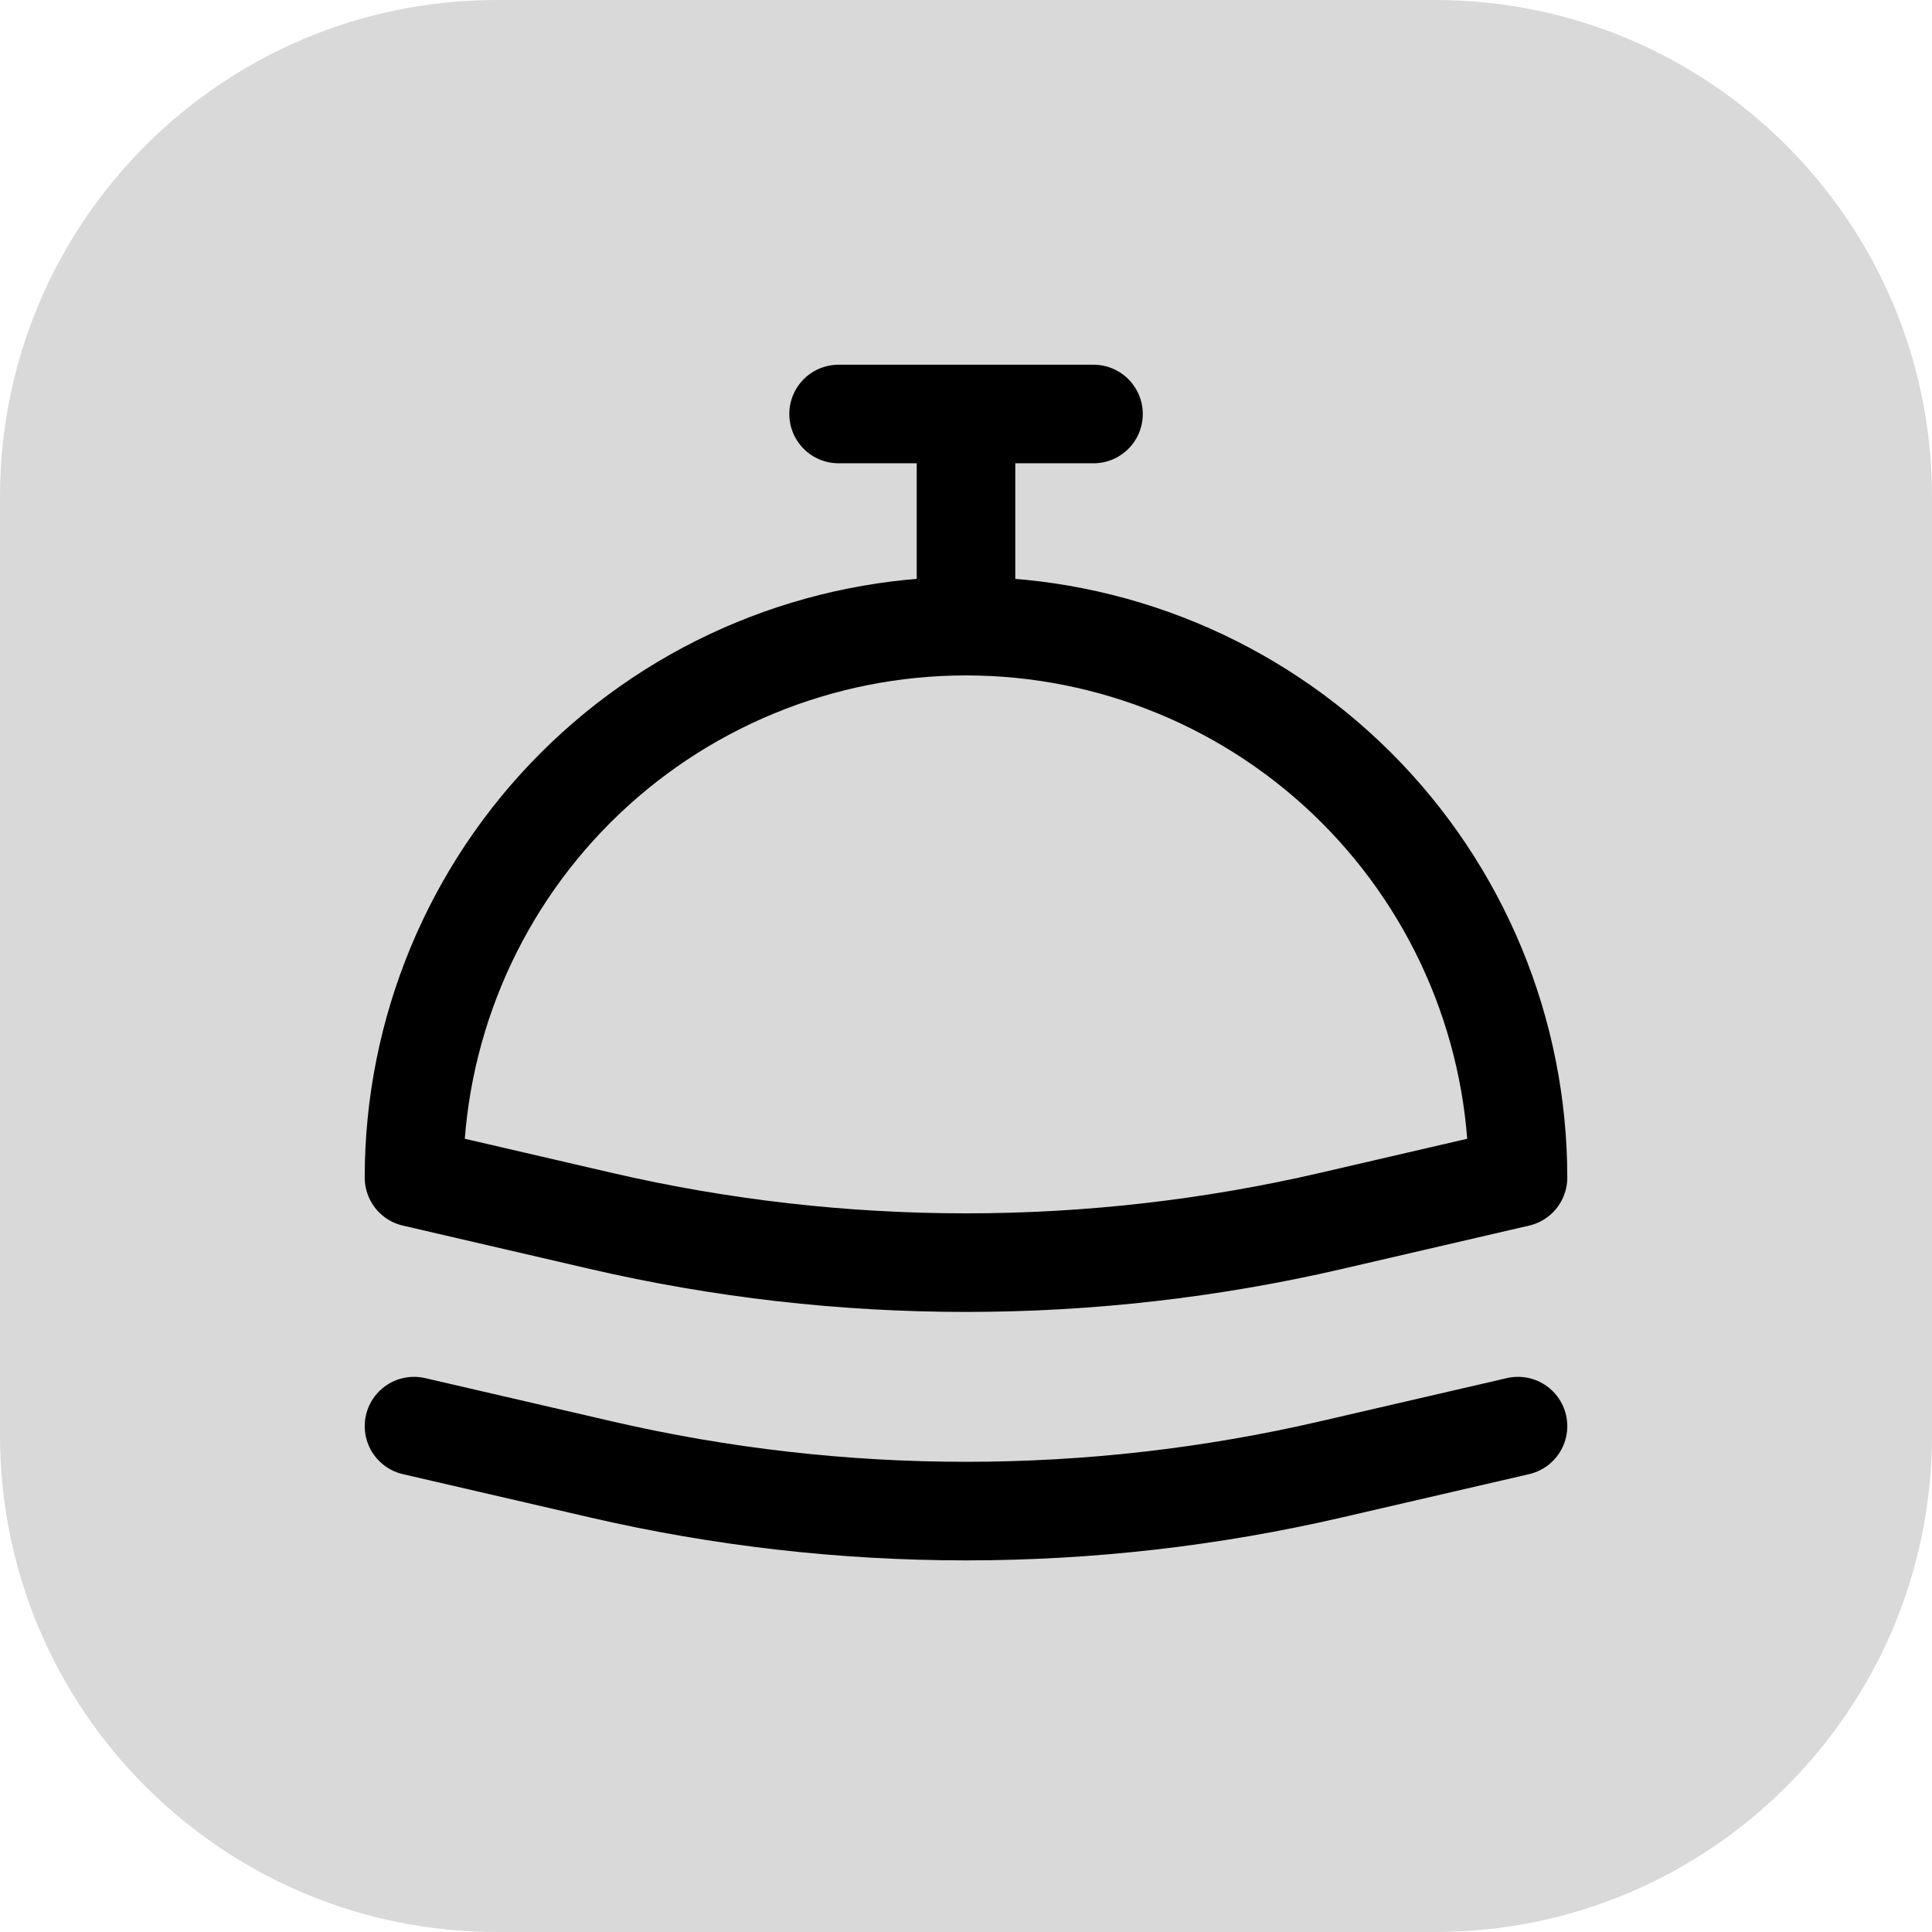
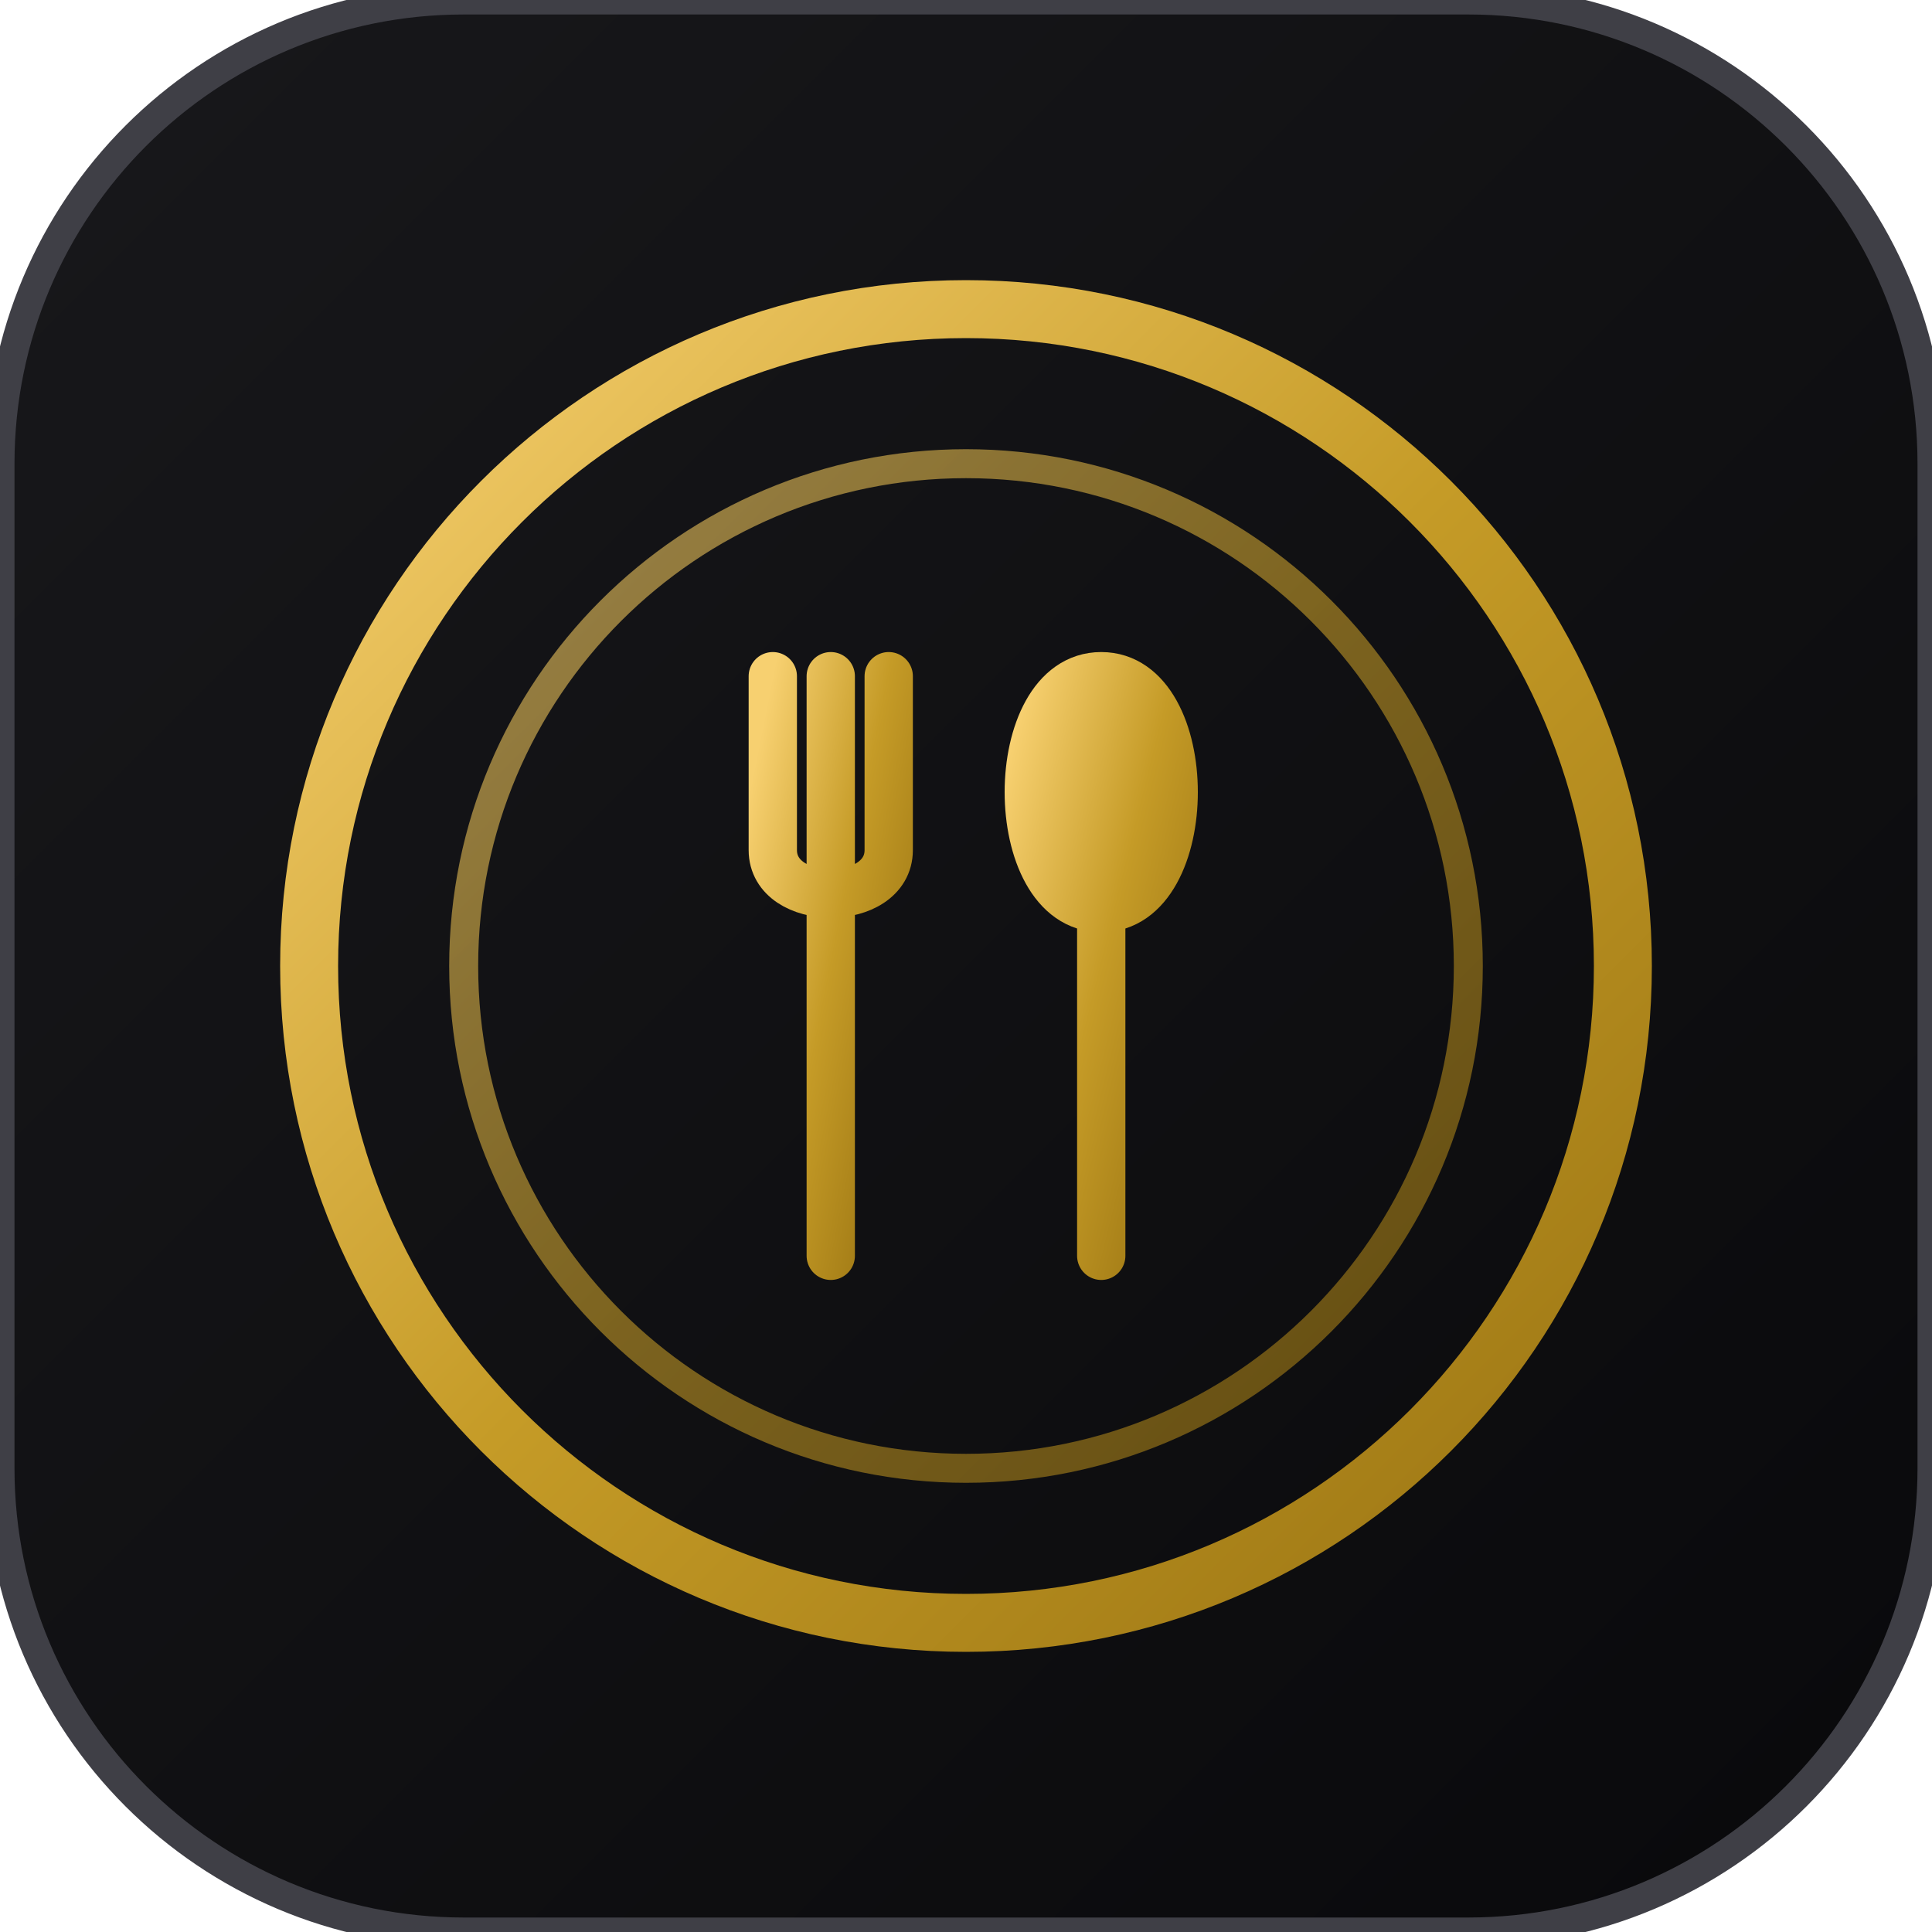
- <svg xmlns="http://www.w3.org/2000/svg" width="280" height="280" viewBox="0 0 280 280" fill="none">
-   <rect width="280" height="280" rx="72" fill="#D9D9D9" />
-   <path d="M140 90.743C118.783 90.743 98.434 99.164 83.431 114.152C68.428 129.14 60 149.468 60 170.664L87.079 176.942C121.893 185.008 158.094 185.008 192.908 176.942L220 170.664C220 149.468 211.571 129.14 196.569 114.152C181.566 99.164 161.217 90.743 140 90.743ZM140 90.743V60M121.535 60H158.478M60 206.685L87.079 212.951C121.893 221.016 158.094 221.016 192.908 212.951L220 206.685" stroke="black" stroke-width="14.286" stroke-linecap="round" stroke-linejoin="round" />
+ <svg xmlns="http://www.w3.org/2000/svg" viewBox="0 0 100 100" width="100%" height="100%">
+   <defs>
+     <linearGradient id="goldGrad" x1="0%" y1="0%" x2="100%" y2="100%">
+       <stop offset="0%" stop-color="#F7D070" />
+       <stop offset="50%" stop-color="#C59B27" />
+       <stop offset="100%" stop-color="#9A7412" />
+     </linearGradient>
+     <linearGradient id="bgGrad" x1="0%" y1="0%" x2="100%" y2="100%">
+       <stop offset="0%" stop-color="#18181B" />
+       <stop offset="100%" stop-color="#09090B" />
+     </linearGradient>
+   </defs>
+   <rect width="100" height="100" rx="24" fill="url(#bgGrad)" stroke="#3F3F46" stroke-width="1.5" />
+   <circle cx="50" cy="50" r="34" stroke="url(#goldGrad)" stroke-width="3" fill="none" />
+   <circle cx="50" cy="50" r="26" stroke="url(#goldGrad)" stroke-width="1.5" opacity="0.6" fill="none" />
+   <path d="M 43 35 V 45 M 40 35 V 44 C 40 47, 46 47, 46 44 V 35 M 43 47 V 65" stroke="url(#goldGrad)" stroke-width="2.5" stroke-linecap="round" stroke-linejoin="round" fill="none" />
+   <path d="M 57 35 C 52 35, 52 47, 57 47 C 62 47, 62 35, 57 35 Z M 57 47 V 65" stroke="url(#goldGrad)" stroke-width="2.5" stroke-linecap="round" stroke-linejoin="round" fill="url(#goldGrad)" />
</svg>
